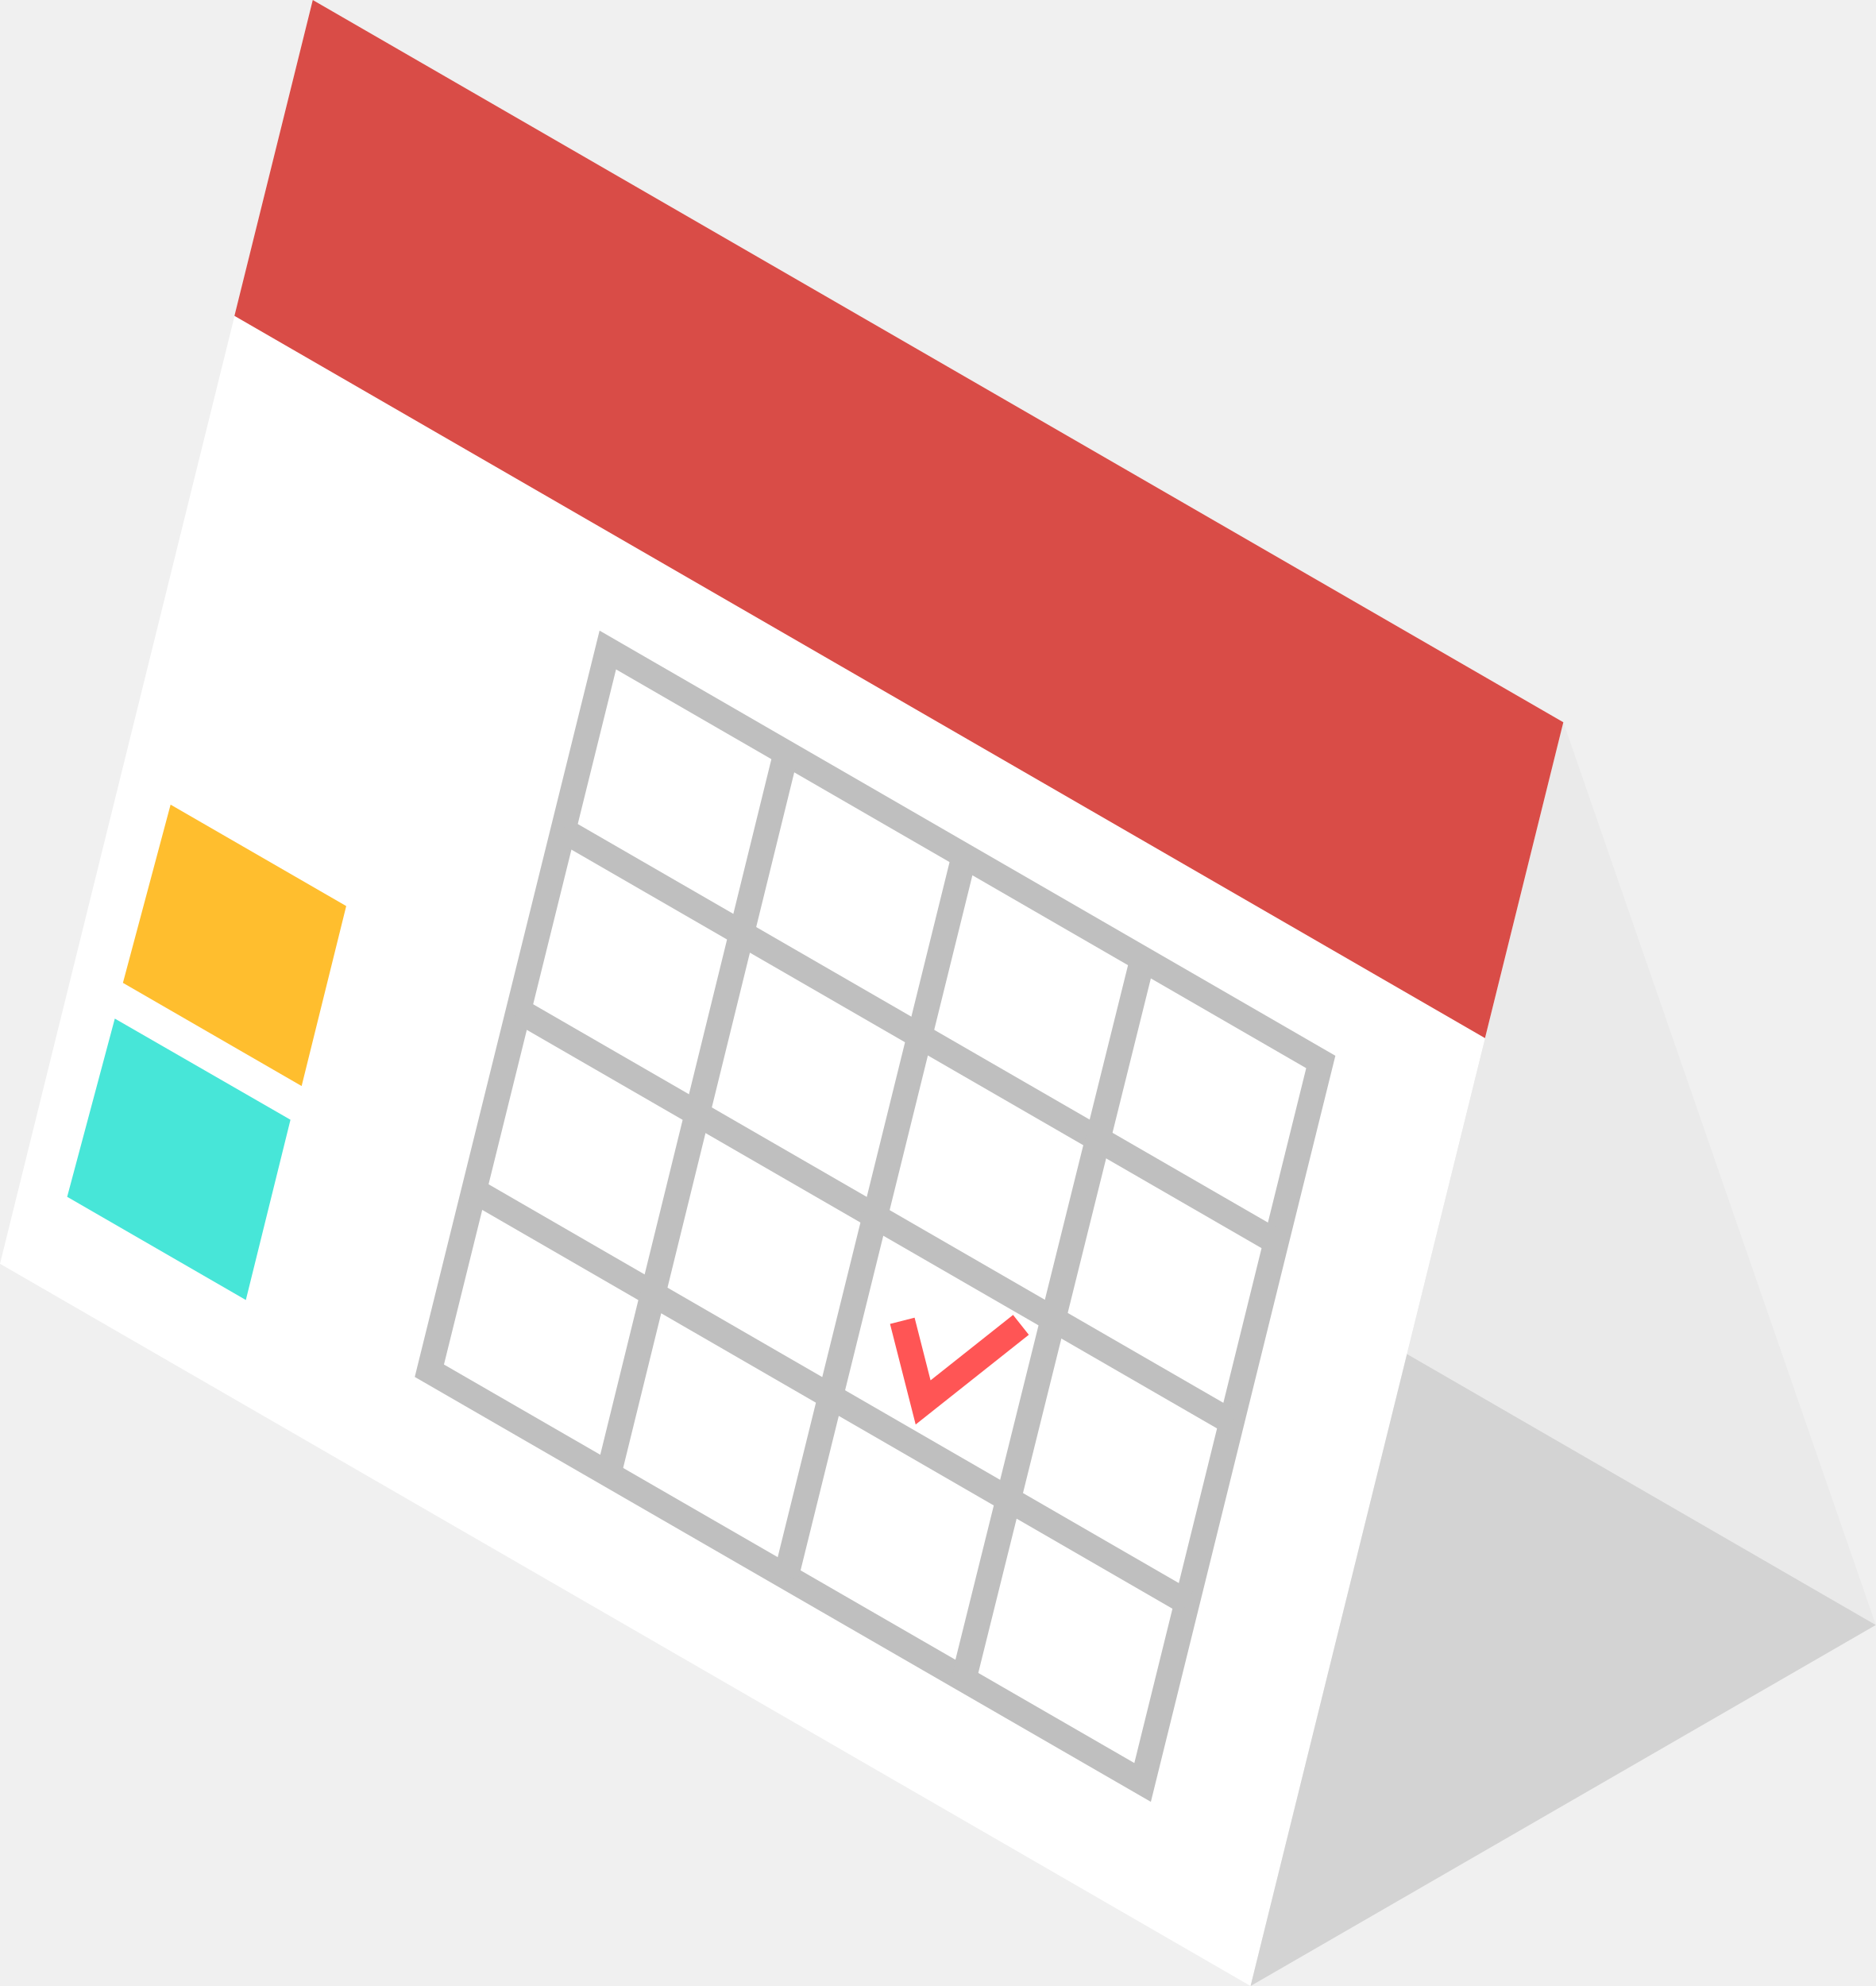
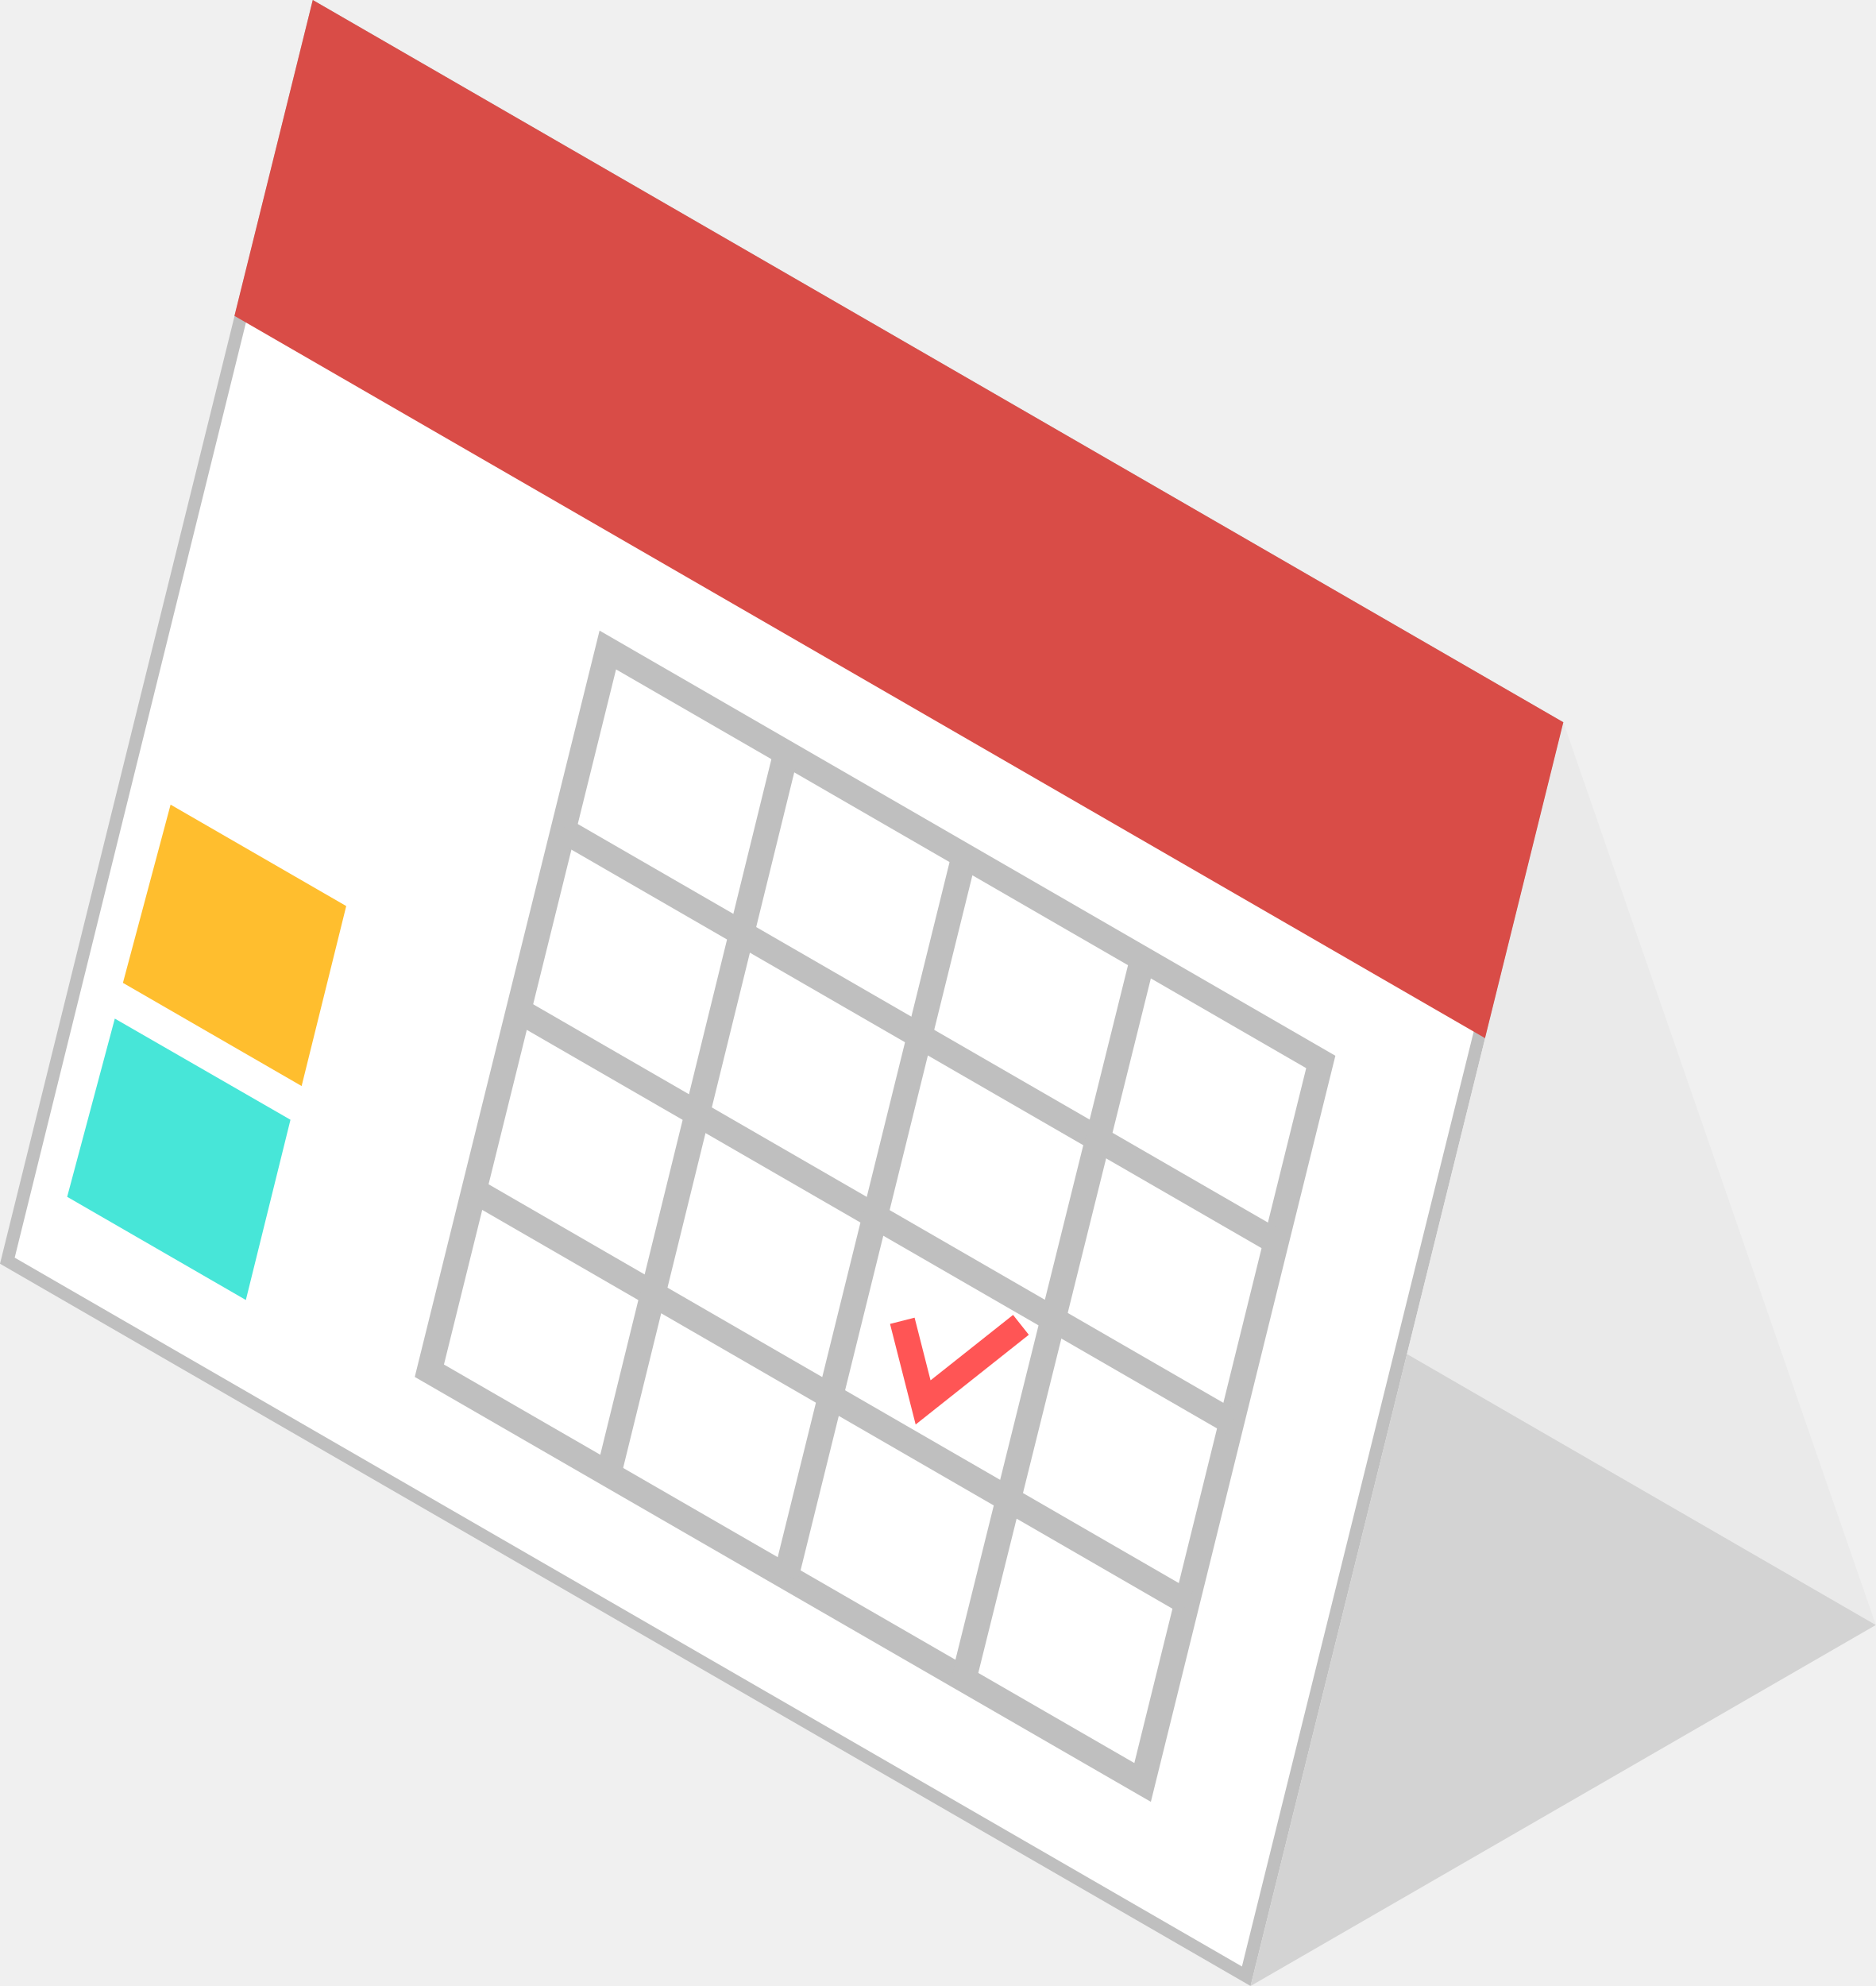
<svg xmlns="http://www.w3.org/2000/svg" viewBox="0 0 74.01 78.34">
  <defs>
-     <style>.cls-1{fill:#fff;}.cls-2{fill:#eaeaea;}.cls-3{fill:#d3d3d3;}.cls-4{fill:#d94c47;}.cls-5,.cls-8{fill:none;stroke-miterlimit:10;}.cls-5{stroke:#bfbfbf;}.cls-6{fill:#47e6d8;}.cls-7{fill:#ffbe2e;}.cls-8{stroke:#f55;}</style>
+     <style>.cls-1{fill:#fff;}.cls-2{fill:#bfbfbf;}.cls-3{fill:#eaeaea;}.cls-4{fill:#d3d3d3;}.cls-5{fill:#d94c47;}.cls-6,.cls-9{fill:none;stroke-miterlimit:10;}.cls-6{stroke:#bfbfbf;}.cls-7{fill:#47e6d8;}.cls-8{fill:#ffbe2e;}.cls-9{stroke:#f55;}</style>
  </defs>
  <g id="레이어_2" data-name="레이어 2">
    <g id="레이어_1-2" data-name="레이어 1">
-       <polygon class="cls-1" points="0 49.85 49.34 78.34 61.68 28.49 12.34 0 0 49.85" />
-       <polygon class="cls-2" points="74.01 64.1 61.68 28.49 55.51 53.41 74.01 64.1" />
-       <polygon class="cls-3" points="74.01 64.1 49.34 78.34 55.51 53.41 74.01 64.1" />
-       <polygon class="cls-4" points="12.34 0 61.68 28.49 58.59 40.95 9.25 12.46 12.34 0" />
-       <polygon class="cls-5" points="23.98 25.64 16.94 54.07 45.08 70.31 50.35 48.99 52.11 41.89 23.98 25.64" />
-       <line class="cls-5" x1="22.22" y1="32.75" x2="50.35" y2="48.99" />
-       <line class="cls-5" x1="20.46" y1="39.86" x2="48.59" y2="56.1" />
-       <line class="cls-5" x1="46.83" y1="63.21" x2="18.7" y2="46.96" />
-       <line class="cls-5" x1="45.08" y1="37.83" x2="38.02" y2="66.24" />
-       <line class="cls-5" x1="38.04" y1="33.76" x2="31.01" y2="62.19" />
-       <line class="cls-5" x1="24.01" y1="58.15" x2="31.01" y2="29.7" />
-       <polygon class="cls-6" points="9.7 51.28 2.65 47.21 4.53 40.18 11.46 44.17 9.7 51.28" />
-       <polygon class="cls-7" points="11.9 42.84 4.85 38.77 6.73 31.74 13.66 35.74 11.9 42.84" />
-       <polyline class="cls-8" points="35.6 52.1 36.42 55.32 40.28 52.26" />
+       <polygon class="cls-1" points="0.29 49.73 12.5 0.38 61.39 28.61 49.18 77.96 0.29 49.73" />
+       <path class="cls-2" d="M12.66.77l48.44,28L49,77.57.58,49.61,12.66.77M12.34,0,0,49.85,49.34,78.34,61.68,28.49,12.34,0Z" />
+       <polygon class="cls-3" points="74.01 64.1 61.68 28.49 55.51 53.41 74.01 64.1" />
+       <polygon class="cls-4" points="74.01 64.1 49.34 78.34 55.51 53.41 74.01 64.1" />
+       <polygon class="cls-5" points="12.34 0 61.68 28.49 58.59 40.95 9.25 12.46 12.34 0" />
+       <polygon class="cls-6" points="23.98 25.64 16.94 54.07 45.08 70.31 50.35 48.99 52.11 41.89 23.98 25.64" />
+       <line class="cls-6" x1="22.22" y1="32.75" x2="50.35" y2="48.99" />
+       <line class="cls-6" x1="20.46" y1="39.86" x2="48.59" y2="56.1" />
+       <line class="cls-6" x1="46.83" y1="63.21" x2="18.7" y2="46.96" />
+       <line class="cls-6" x1="45.08" y1="37.83" x2="38.02" y2="66.24" />
+       <line class="cls-6" x1="38.04" y1="33.76" x2="31.01" y2="62.19" />
+       <line class="cls-6" x1="24.01" y1="58.15" x2="31.01" y2="29.7" />
+       <polygon class="cls-7" points="9.7 51.28 2.65 47.21 4.53 40.18 11.46 44.17 9.7 51.28" />
+       <polygon class="cls-8" points="11.9 42.84 4.85 38.77 6.73 31.74 13.66 35.74 11.9 42.84" />
+       <polyline class="cls-9" points="35.6 52.1 36.42 55.32 40.28 52.26" />
    </g>
  </g>
</svg>
